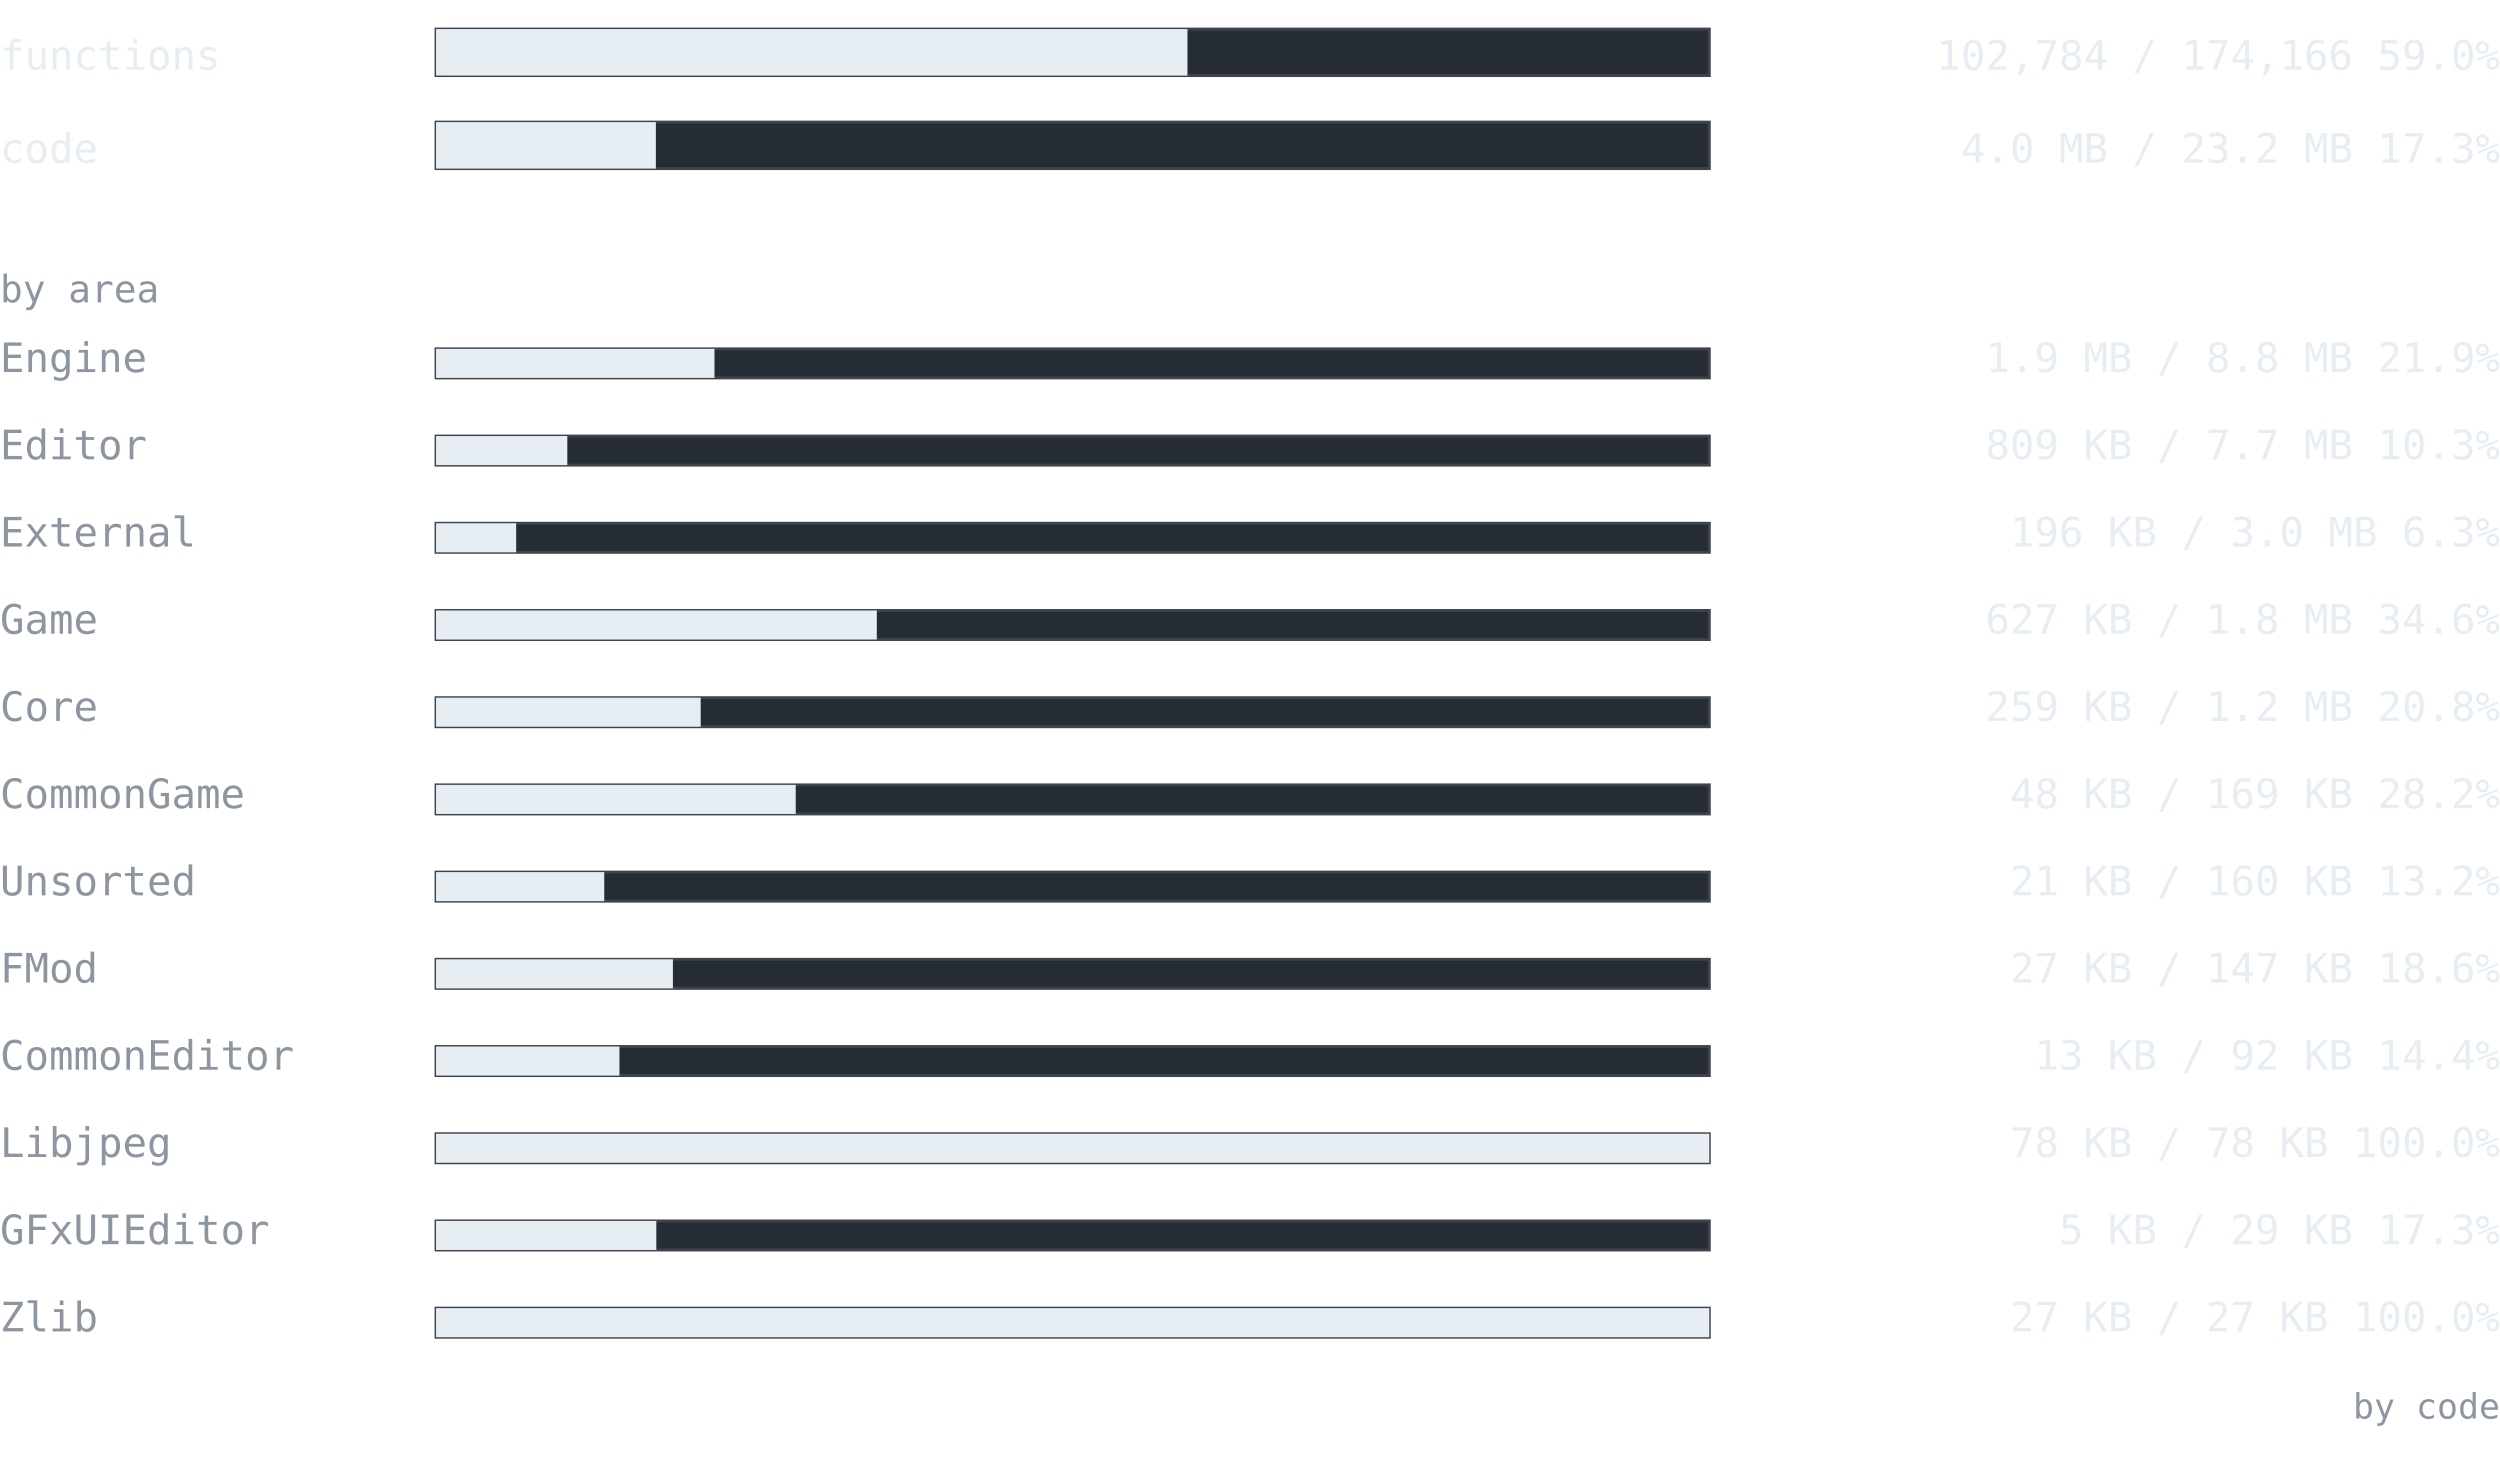
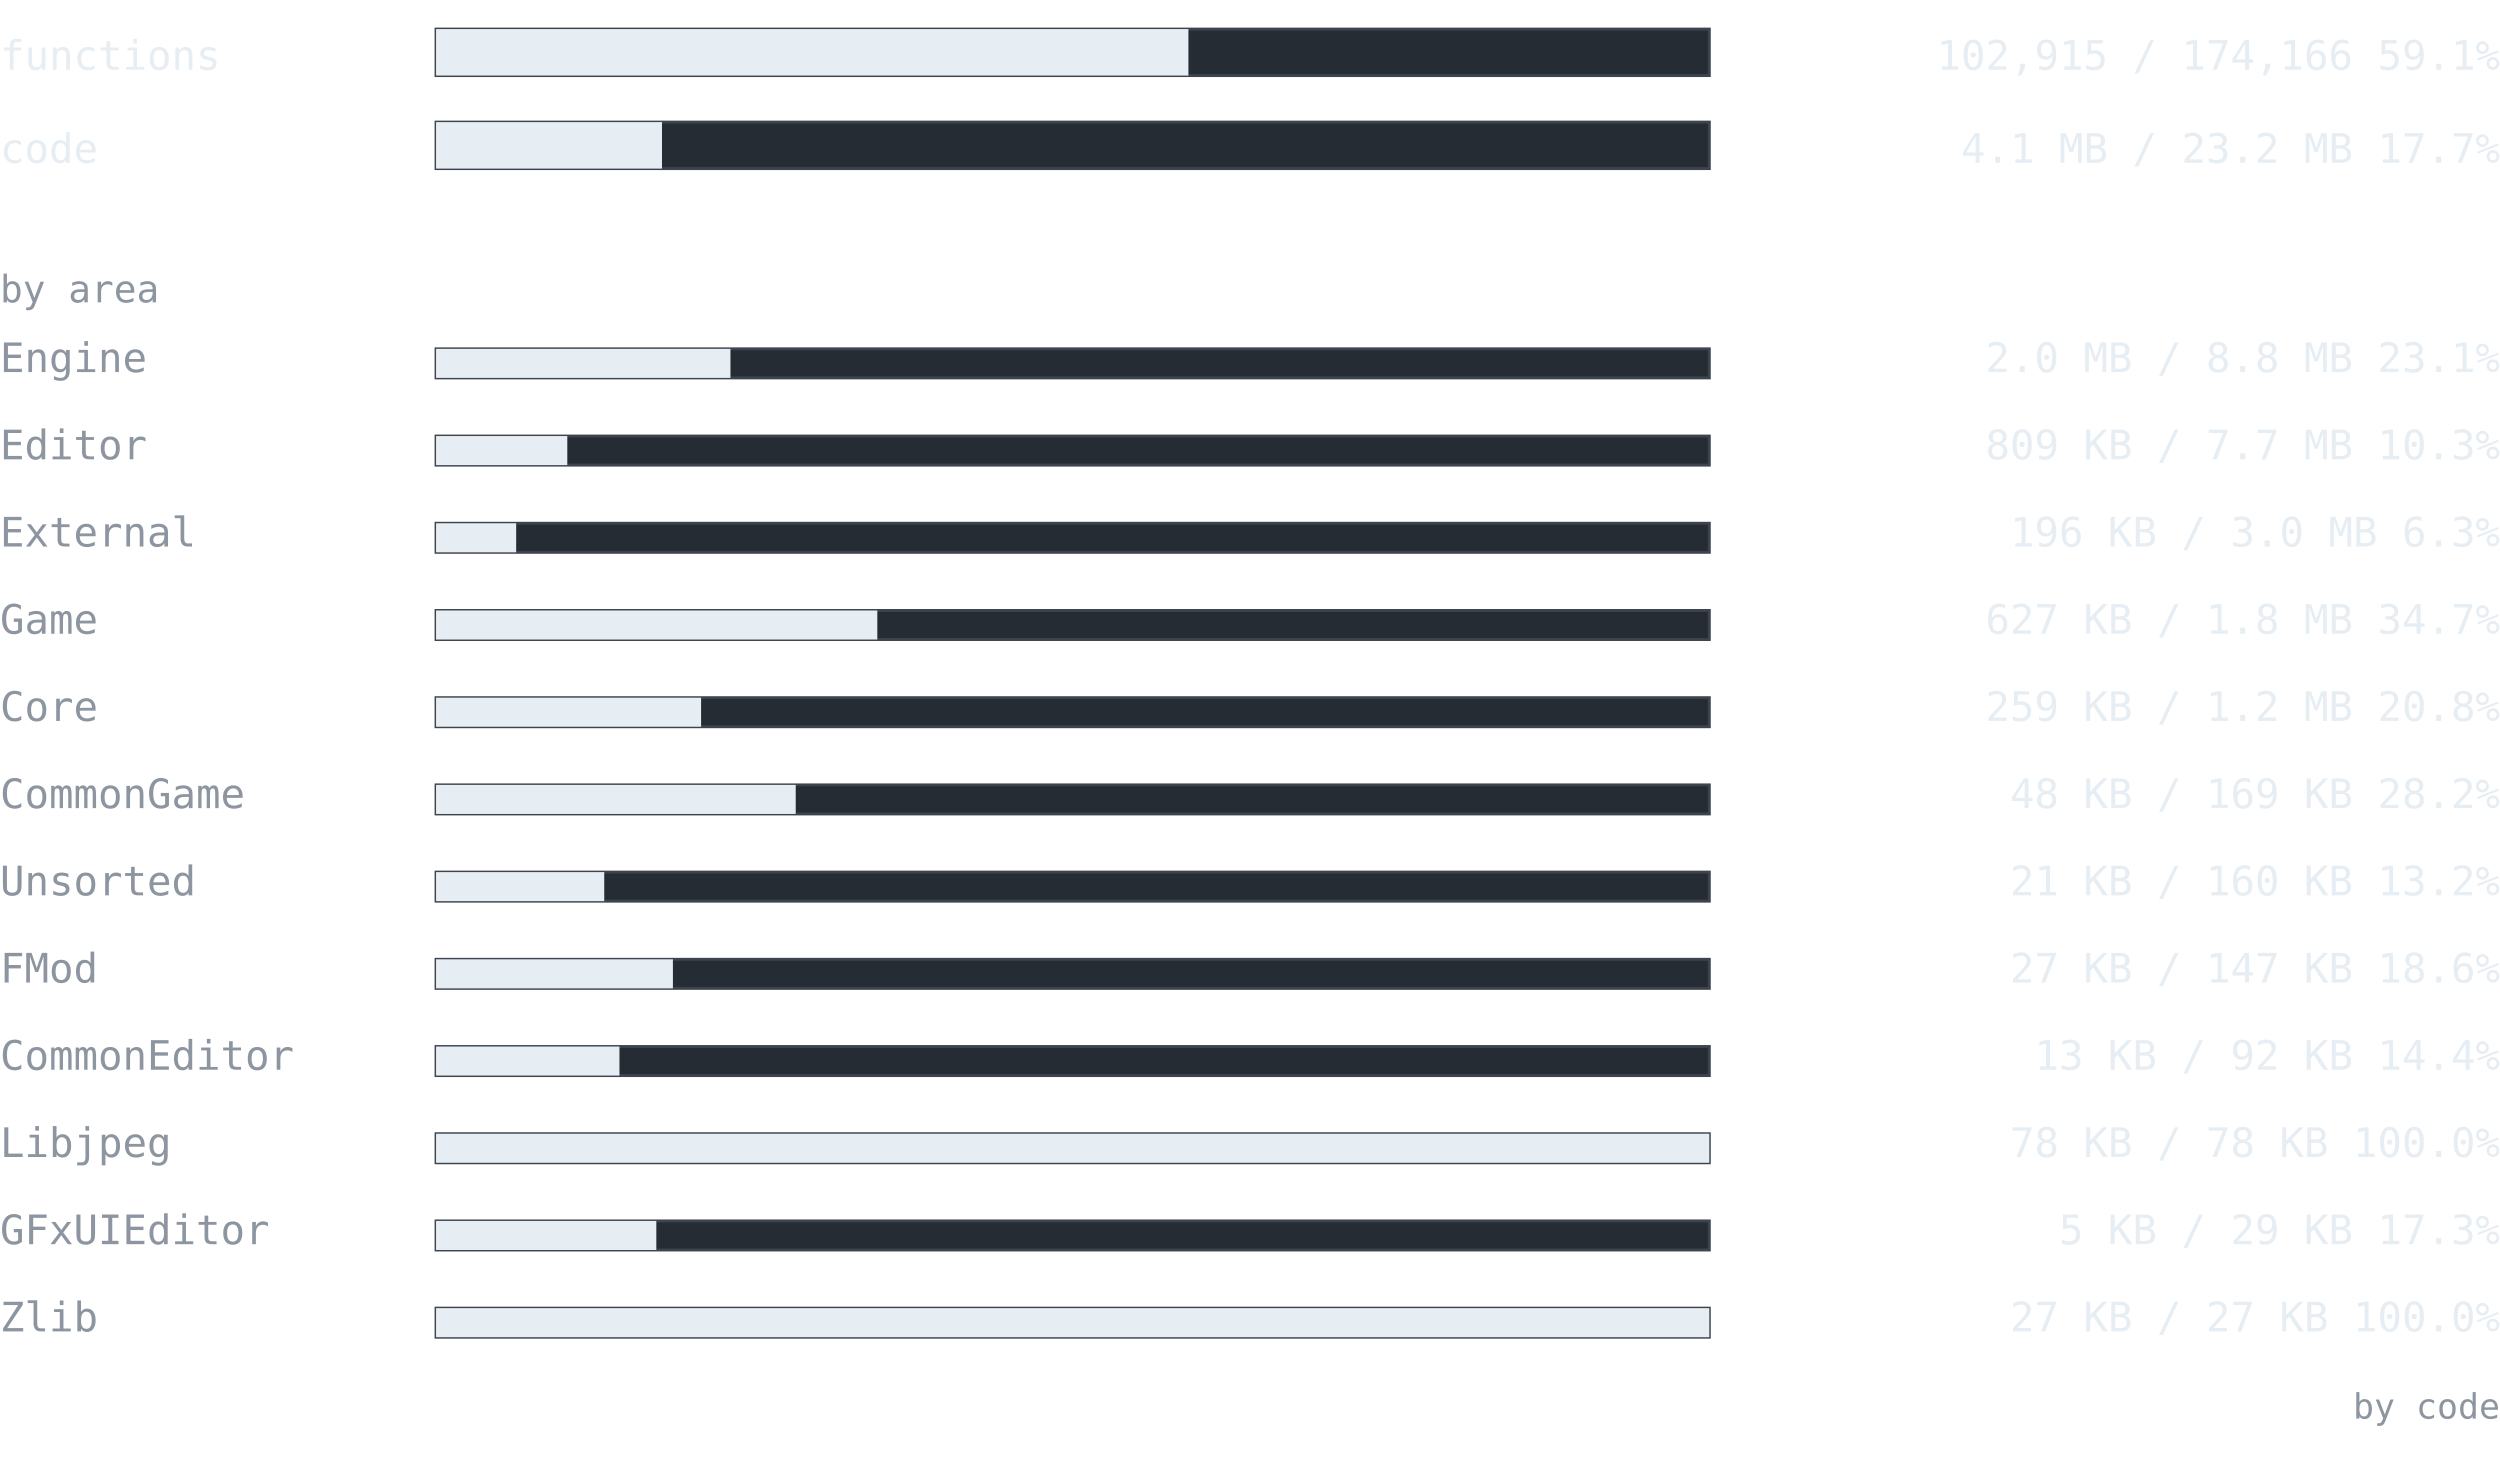
<svg xmlns="http://www.w3.org/2000/svg" width="860" height="510" viewBox="0 0 860 510" font-family="ui-monospace, SFMono-Regular, 'Cascadia Mono', Consolas, 'DejaVu Sans Mono', monospace">
  <text x="0" y="24" font-size="14" fill="#e6edf3" text-anchor="start" font-weight="normal">functions</text>
  <rect x="150" y="10" width="438" height="16" fill="#262c33" stroke="#3d444d" />
-   <rect x="150" y="10" width="258.486" height="16" fill="#e6edf3" />
-   <text x="860" y="24" font-size="14" fill="#e6edf3" text-anchor="end" font-weight="normal">102,784 / 174,166  59.0%</text>
+   <rect x="150" y="10" width="258.815" height="16" fill="#e6edf3" />
+   <text x="860" y="24" font-size="14" fill="#e6edf3" text-anchor="end" font-weight="normal">102,915 / 174,166  59.1%</text>
  <text x="0" y="56" font-size="14" fill="#e6edf3" text-anchor="start" font-weight="normal">code</text>
  <rect x="150" y="42" width="438" height="16" fill="#262c33" stroke="#3d444d" />
-   <rect x="150" y="42" width="75.622" height="16" fill="#e6edf3" />
-   <text x="860" y="56" font-size="14" fill="#e6edf3" text-anchor="end" font-weight="normal">4.0 MB / 23.2 MB  17.3%</text>
+   <rect x="150" y="42" width="77.722" height="16" fill="#e6edf3" />
+   <text x="860" y="56" font-size="14" fill="#e6edf3" text-anchor="end" font-weight="normal">4.1 MB / 23.2 MB  17.7%</text>
  <text x="0" y="104" font-size="13" fill="#8d96a0" text-anchor="start" font-weight="normal">by area</text>
  <text x="0" y="128" font-size="14" fill="#8d96a0" text-anchor="start" font-weight="normal">Engine</text>
  <rect x="150" y="120" width="438" height="10" fill="#262c33" stroke="#3d444d" />
-   <rect x="150" y="120" width="95.784" height="10" fill="#e6edf3" />
-   <text x="860" y="128" font-size="14" fill="#e6edf3" text-anchor="end" font-weight="normal">1.9 MB / 8.8 MB  21.9%</text>
+   <rect x="150" y="120" width="101.276" height="10" fill="#e6edf3" />
+   <text x="860" y="128" font-size="14" fill="#e6edf3" text-anchor="end" font-weight="normal">2.0 MB / 8.8 MB  23.1%</text>
  <text x="0" y="158" font-size="14" fill="#8d96a0" text-anchor="start" font-weight="normal">Editor</text>
  <rect x="150" y="150" width="438" height="10" fill="#262c33" stroke="#3d444d" />
  <rect x="150" y="150" width="45.151" height="10" fill="#e6edf3" />
  <text x="860" y="158" font-size="14" fill="#e6edf3" text-anchor="end" font-weight="normal">809 KB / 7.7 MB  10.3%</text>
  <text x="0" y="188" font-size="14" fill="#8d96a0" text-anchor="start" font-weight="normal">External</text>
  <rect x="150" y="180" width="438" height="10" fill="#262c33" stroke="#3d444d" />
  <rect x="150" y="180" width="27.562" height="10" fill="#e6edf3" />
  <text x="860" y="188" font-size="14" fill="#e6edf3" text-anchor="end" font-weight="normal">196 KB / 3.0 MB  6.3%</text>
  <text x="0" y="218" font-size="14" fill="#8d96a0" text-anchor="start" font-weight="normal">Game</text>
  <rect x="150" y="210" width="438" height="10" fill="#262c33" stroke="#3d444d" />
-   <rect x="150" y="210" width="151.625" height="10" fill="#e6edf3" />
-   <text x="860" y="218" font-size="14" fill="#e6edf3" text-anchor="end" font-weight="normal">627 KB / 1.8 MB  34.6%</text>
+   <rect x="150" y="210" width="151.797" height="10" fill="#e6edf3" />
+   <text x="860" y="218" font-size="14" fill="#e6edf3" text-anchor="end" font-weight="normal">627 KB / 1.8 MB  34.7%</text>
  <text x="0" y="248" font-size="14" fill="#8d96a0" text-anchor="start" font-weight="normal">Core</text>
  <rect x="150" y="240" width="438" height="10" fill="#262c33" stroke="#3d444d" />
-   <rect x="150" y="240" width="91.034" height="10" fill="#e6edf3" />
+   <rect x="150" y="240" width="91.173" height="10" fill="#e6edf3" />
  <text x="860" y="248" font-size="14" fill="#e6edf3" text-anchor="end" font-weight="normal">259 KB / 1.2 MB  20.8%</text>
  <text x="0" y="278" font-size="14" fill="#8d96a0" text-anchor="start" font-weight="normal">CommonGame</text>
  <rect x="150" y="270" width="438" height="10" fill="#262c33" stroke="#3d444d" />
  <rect x="150" y="270" width="123.73" height="10" fill="#e6edf3" />
  <text x="860" y="278" font-size="14" fill="#e6edf3" text-anchor="end" font-weight="normal">48 KB / 169 KB  28.2%</text>
  <text x="0" y="308" font-size="14" fill="#8d96a0" text-anchor="start" font-weight="normal">Unsorted</text>
  <rect x="150" y="300" width="438" height="10" fill="#262c33" stroke="#3d444d" />
  <rect x="150" y="300" width="57.859" height="10" fill="#e6edf3" />
  <text x="860" y="308" font-size="14" fill="#e6edf3" text-anchor="end" font-weight="normal">21 KB / 160 KB  13.2%</text>
  <text x="0" y="338" font-size="14" fill="#8d96a0" text-anchor="start" font-weight="normal">FMod</text>
  <rect x="150" y="330" width="438" height="10" fill="#262c33" stroke="#3d444d" />
  <rect x="150" y="330" width="81.479" height="10" fill="#e6edf3" />
  <text x="860" y="338" font-size="14" fill="#e6edf3" text-anchor="end" font-weight="normal">27 KB / 147 KB  18.6%</text>
  <text x="0" y="368" font-size="14" fill="#8d96a0" text-anchor="start" font-weight="normal">CommonEditor</text>
  <rect x="150" y="360" width="438" height="10" fill="#262c33" stroke="#3d444d" />
  <rect x="150" y="360" width="63.092" height="10" fill="#e6edf3" />
  <text x="860" y="368" font-size="14" fill="#e6edf3" text-anchor="end" font-weight="normal">13 KB / 92 KB  14.4%</text>
  <text x="0" y="398" font-size="14" fill="#8d96a0" text-anchor="start" font-weight="normal">Libjpeg</text>
  <rect x="150" y="390" width="438" height="10" fill="#262c33" stroke="#3d444d" />
  <rect x="150" y="390" width="438" height="10" fill="#e6edf3" />
  <text x="860" y="398" font-size="14" fill="#e6edf3" text-anchor="end" font-weight="normal">78 KB / 78 KB  100.0%</text>
  <text x="0" y="428" font-size="14" fill="#8d96a0" text-anchor="start" font-weight="normal">GFxUIEditor</text>
  <rect x="150" y="420" width="438" height="10" fill="#262c33" stroke="#3d444d" />
  <rect x="150" y="420" width="75.775" height="10" fill="#e6edf3" />
  <text x="860" y="428" font-size="14" fill="#e6edf3" text-anchor="end" font-weight="normal">5 KB / 29 KB  17.3%</text>
  <text x="0" y="458" font-size="14" fill="#8d96a0" text-anchor="start" font-weight="normal">Zlib</text>
  <rect x="150" y="450" width="438" height="10" fill="#262c33" stroke="#3d444d" />
  <rect x="150" y="450" width="438" height="10" fill="#e6edf3" />
  <text x="860" y="458" font-size="14" fill="#e6edf3" text-anchor="end" font-weight="normal">27 KB / 27 KB  100.0%</text>
  <text x="860" y="488" font-size="12" fill="#8d96a0" text-anchor="end" font-weight="normal">by code</text>
</svg>
